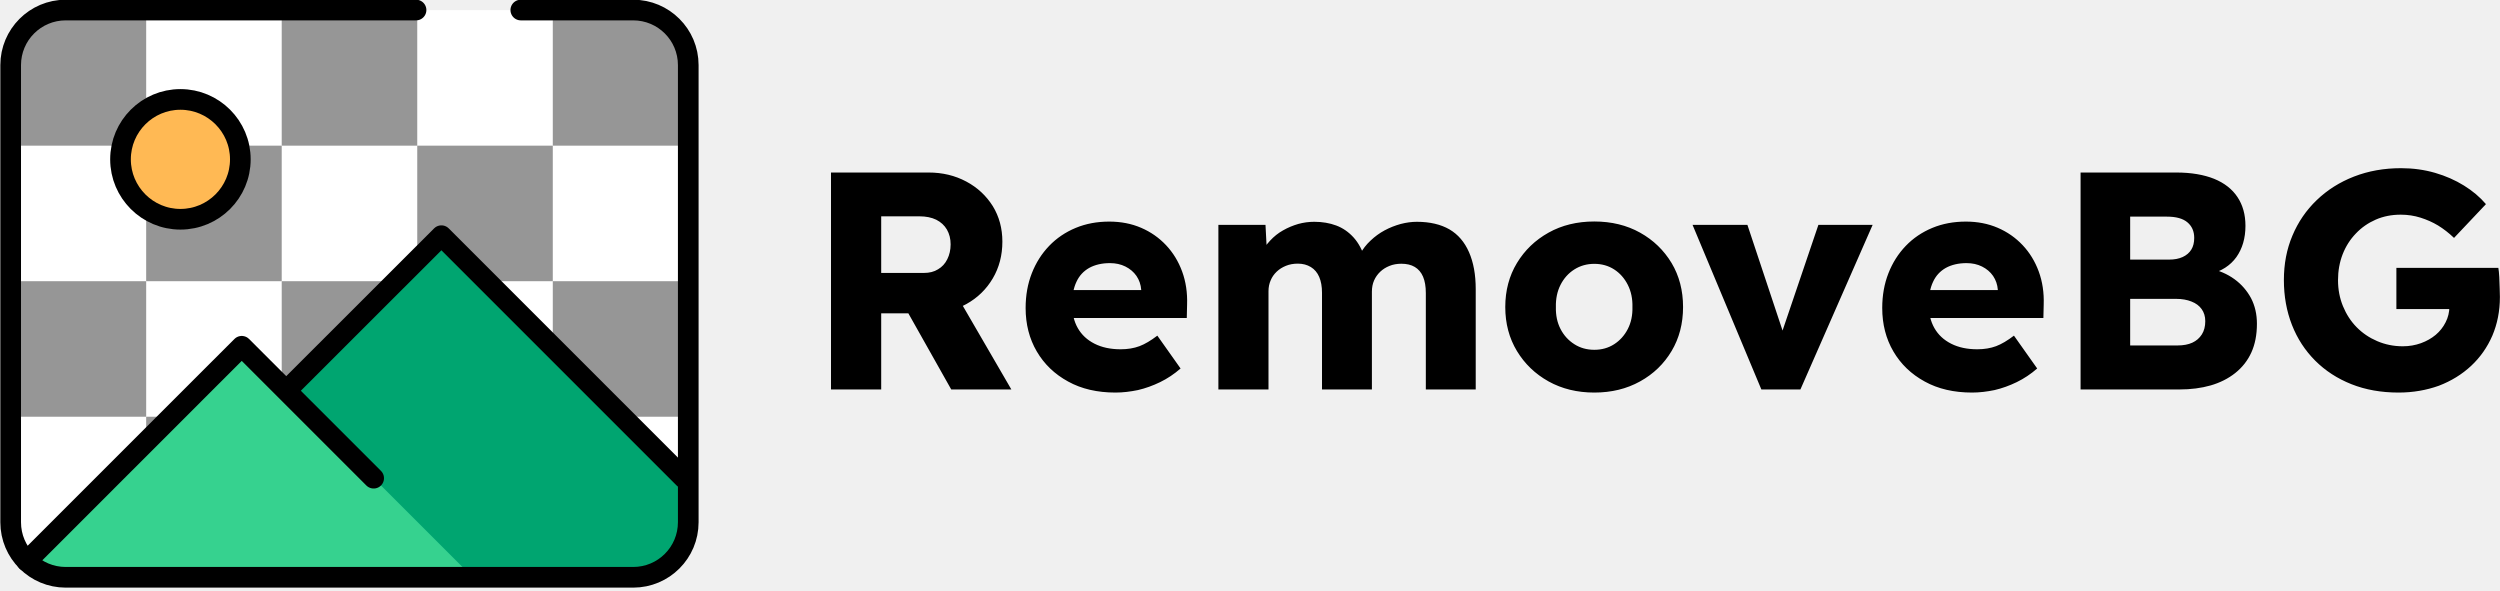
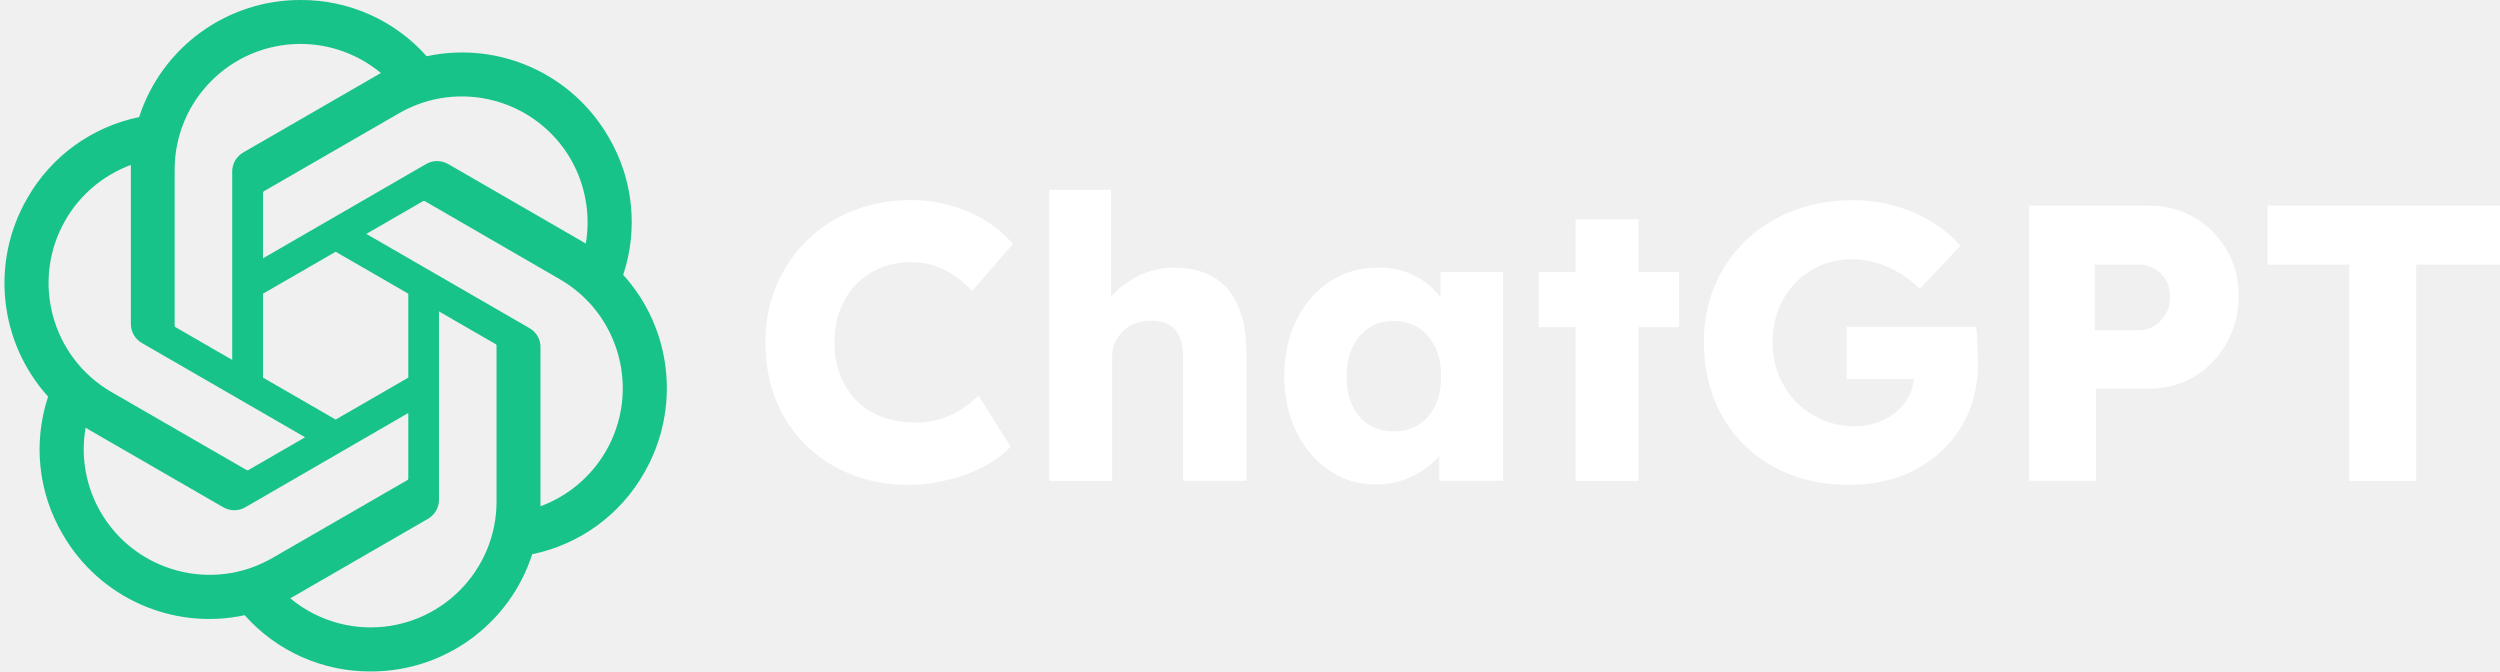
- <svg xmlns="http://www.w3.org/2000/svg" width="2420" height="572" fill="none">
-   <g clip-path="url(#clip0_2005_545)">
-     <mask id="a" style="mask-type:alpha" maskUnits="userSpaceOnUse" x="0" y="0" width="2420" height="572">
-       <path fill="#D9D9D9" d="M0 0h2420v572H0z" />
-     </mask>
-     <g mask="url(#a)">
-       <path d="M10.3 63.124v442.501c0 29.5 23.9 53.3 53.3 53.3h549.401c29.5 0 53.3-23.9 53.3-53.3v-442.5c0-29.5-23.9-53.3-53.3-53.3h-549.3c-29.5-.1-53.4 23.8-53.4 53.3z" fill="#fff" />
-       <path d="M41.9 9.8h99.601v131.201h-131.2v-97.4L41.9 9.8zm592.9 0h-99.7v131.201h131.2v-97.4L634.8 9.8zM141.501 272.199v131.2h-131.2v-131.2h131.2z" fill="#969696" />
-       <path d="M272.7 141v131.2H141.5V141h131.2zm0 262.398v131.2H141.5v-131.2h131.2z" fill="#969696" />
-       <path d="M403.899 9.8v131.201h-131.2V9.801h131.2zm0 262.399v131.2h-131.2v-131.2h131.2zM535.1 141v131.2H403.9V141h131.2zm0 262.398v131.2H403.9v-131.2h131.2zm131.2-131.199v131.2H535.1v-131.2h131.2z" fill="#969696" />
-       <path d="M666.299 505.564v-38.4l-239-239-330.6 330.6c.9.1 1.8.1 2.7.1H613c29.5.1 53.3-23.8 53.3-53.3z" fill="#00A570" />
-       <path d="M25.906 543.288c9.7 9.7 23 15.599 37.7 15.599h394.1l-223.7-223.699-208.1 208.1z" fill="#36D28F" />
-       <path d="M25.906 543.288l208.1-208.1 127.7 127.7m-84.622-84.651l150.2-150.1 234.7 234.7" stroke="#000" stroke-width="20" stroke-miterlimit="10" stroke-linecap="round" stroke-linejoin="round" />
-       <path d="M232.65 154.246c0 32-26 58-58 58s-58-26-58-58 26-58 58-58 58 26 58 58z" fill="#FFB954" />
-       <path d="M232.65 154.246c0 32-26 58-58 58s-58-26-58-58 26-58 58-58 58 26 58 58z" stroke="#000" stroke-width="20" stroke-miterlimit="10" stroke-linecap="round" stroke-linejoin="round" />
-       <path d="M402.734 9.723h-339.1c-29.5 0-53.3 23.9-53.3 53.3v442.5c0 29.5 23.9 53.3 53.3 53.3h549.3c29.5 0 53.3-23.9 53.3-53.3v-442.5c0-29.5-23.9-53.3-53.3-53.3h-108.8" stroke="#000" stroke-width="20" stroke-miterlimit="10" stroke-linecap="round" stroke-linejoin="round" />
-       <path d="M804.4 377V167h94.5c13.4 0 25.5 2.9 36.4 8.7 10.9 5.8 19.4 13.8 25.7 23.8 6.2 10.1 9.3 21.6 9.3 34.4 0 13.2-3.1 25.1-9.3 35.6-6.2 10.5-14.7 18.8-25.5 24.8s-23 9-36.6 9H853V377h-48.6zM853 264.2h41.4c5.2 0 9.8-1.1 13.6-3.5 3.9-2.3 6.9-5.5 9-9.8 2.1-4.2 3.2-9 3.2-14.4s-1.2-10.1-3.6-14.3c-2.4-4.1-5.8-7.2-10.3-9.5-4.5-2.2-10-3.3-16.3-3.3h-37v54.8zM920.8 377l-53.4-94.8 52.2-7.5L979 377h-58.2zm159 3c-17.6 0-32.9-3.5-45.9-10.7-13-7.1-23.1-16.8-30.3-29.1-7.199-12.3-10.799-26.3-10.799-42.1 0-12.2 2-23.4 6-33.6 3.999-10.2 9.599-19 16.799-26.5 7.2-7.5 15.8-13.3 25.7-17.4 9.9-4.1 20.7-6.1 32.5-6.1 11.2 0 21.5 2 30.8 6s17.3 9.6 24.1 16.8c6.8 7.2 12 15.7 15.6 25.5 3.6 9.8 5.2 20.5 4.8 32.1l-.3 12.9h-126.9l-6.9-27h94.8l-5.1 5.7v-6c-.4-5-1.9-9.4-4.6-13.4-2.7-3.9-6.3-6.9-10.7-9.1-4.4-2.2-9.4-3.3-15-3.3-7.8 0-14.5 1.6-20 4.6-5.5 3.1-9.7 7.6-12.4 13.5-2.8 5.9-4.2 13.2-4.2 21.8 0 8.8 1.8 16.5 5.5 23s9.1 11.5 16.2 15.1c7.1 3.6 15.5 5.4 25.3 5.4 6.8 0 12.8-1 18.2-3 5.3-2 11-5.4 17.3-10.2l22.5 31.8c-6.2 5.4-12.8 9.8-19.8 13.2-7 3.4-14.2 6-21.5 7.7-7.3 1.5-14.5 2.4-21.7 2.4zm99.6-3.001v-159.3h45.6l1.5 28.8-6.3.3c2.4-5.2 5.4-9.8 9.2-13.8 3.7-4 7.9-7.4 12.6-10 4.7-2.7 9.6-4.7 14.7-6.2 5.1-1.4 10.2-2.1 15.5-2.1 7.8 0 14.9 1.2 21.3 3.6 6.4 2.4 12 6.3 16.8 11.6 4.8 5.3 8.6 12.4 11.4 21.4l-7.5-.6 2.4-4.8c2.6-4.8 5.9-9.1 10.1-13 4.1-3.9 8.6-7.2 13.6-9.9s10.2-4.7 15.6-6.2c5.4-1.4 10.6-2.1 15.6-2.1 12.6 0 23.1 2.5 31.5 7.3 8.4 4.9 14.7 12.3 19 22.1 4.3 9.8 6.5 21.7 6.5 35.7v97.2h-48.3v-93.3c0-6.4-.9-11.7-2.7-15.9-1.8-4.2-4.5-7.3-8-9.4-3.5-2.1-7.9-3.1-13-3.1-4.2 0-8.1.7-11.5 2.1-3.5 1.4-6.5 3.3-9 5.7-2.5 2.4-4.5 5.2-5.9 8.4-1.4 3.2-2.1 6.8-2.1 10.8v94.7h-48.3v-93.6c0-6-.9-11.1-2.7-15.3-1.8-4.2-4.5-7.4-8.1-9.6-3.6-2.2-7.8-3.3-12.6-3.3-4.2 0-8.1.7-11.5 2.1-3.5 1.4-6.5 3.3-9 5.7-2.5 2.4-4.5 5.2-5.8 8.4-1.4 3.2-2.1 6.7-2.1 10.5v95.1h-48.5zm363.9 3.003c-16.6 0-31.3-3.6-44.3-10.8-12.9-7.2-23.1-17-30.6-29.4-7.5-12.4-11.3-26.6-11.3-42.6s3.8-30.2 11.3-42.6c7.5-12.4 17.7-22.2 30.6-29.4 12.9-7.2 27.6-10.8 44.3-10.8 16.6 0 31.4 3.6 44.3 10.8 12.9 7.2 23 17 30.5 29.4 7.4 12.4 11.1 26.6 11.1 42.6s-3.7 30.2-11.1 42.6c-7.4 12.4-17.5 22.2-30.5 29.4-13 7.2-27.7 10.8-44.3 10.8zm0-41.4c7.2 0 13.6-1.8 19.2-5.4 5.6-3.6 10-8.5 13.2-14.7 3.2-6.2 4.7-13.3 4.5-21.3.2-8-1.3-15.2-4.5-21.5-3.2-6.3-7.6-11.3-13.2-14.9-5.6-3.6-12-5.4-19.2-5.4-7.2 0-13.6 1.8-19.3 5.4-5.7 3.6-10.2 8.6-13.4 14.9-3.2 6.3-4.7 13.5-4.5 21.5-.2 8 1.3 15.1 4.5 21.3 3.2 6.2 7.7 11.1 13.4 14.7 5.6 3.6 12.1 5.4 19.3 5.4zm161.7 38.397l-66.6-159.3h53.1l39.6 119.1-11.7 1.2 40.8-120.3h52.5l-69.9 159.3H1705zM1909 380c-17.6 0-32.9-3.5-45.9-10.7-13-7.1-23.1-16.8-30.3-29.1-7.2-12.3-10.8-26.3-10.8-42.1 0-12.2 2-23.4 6-33.6 4-10.2 9.6-19 16.8-26.5 7.2-7.5 15.8-13.3 25.7-17.4 9.9-4.1 20.7-6.1 32.5-6.1 11.2 0 21.5 2 30.8 6s17.3 9.6 24.1 16.8c6.8 7.2 12 15.7 15.6 25.5 3.6 9.8 5.2 20.5 4.8 32.1l-.3 12.9h-126.9l-6.9-27h94.8l-5.1 5.7v-6c-.4-5-1.9-9.4-4.6-13.4-2.7-3.9-6.3-6.9-10.7-9.1-4.4-2.2-9.4-3.3-15-3.3-7.8 0-14.5 1.6-20 4.6-5.5 3.1-9.7 7.6-12.4 13.5-2.8 5.9-4.2 13.2-4.2 21.8 0 8.8 1.8 16.5 5.5 23s9.1 11.5 16.2 15.1c7.1 3.6 15.5 5.4 25.3 5.4 6.8 0 12.8-1 18.2-3 5.3-2 11-5.4 17.3-10.2l22.5 31.8c-6.2 5.4-12.8 9.8-19.8 13.2-7 3.4-14.2 6-21.5 7.7-7.3 1.5-14.5 2.4-21.7 2.4zm105-3V167h92.7c14.4 0 26.6 2.1 36.6 6.1 10 4.1 17.5 10 22.6 17.7 5.1 7.7 7.7 16.9 7.7 27.8 0 12-3 22.1-8.8 30.3-5.9 8.2-14.5 13.7-25.7 16.5l-.6-5.7c9.4 2 17.5 5.5 24.4 10.5 6.9 5 12.2 11.2 16.1 18.4 3.8 7.3 5.7 15.6 5.7 24.8 0 10.6-1.8 19.9-5.4 27.8-3.6 7.9-8.8 14.5-15.6 19.9-6.8 5.4-14.8 9.4-23.8 12-9.1 2.6-19.2 3.9-30.2 3.9H2014zm48-125.7h37.5c5.2 0 9.6-.8 13.3-2.5 3.7-1.7 6.5-4.1 8.4-7.2 1.9-3.1 2.8-6.8 2.8-11.3 0-6.4-2.2-11.4-6.6-15.1-4.4-3.7-11-5.5-19.8-5.5H2062v41.6zm0 83.1h45.9c5.6 0 10.4-.9 14.3-2.7 3.9-1.8 6.9-4.4 9.2-8 2.2-3.5 3.3-7.7 3.3-12.8 0-4.6-1.2-8.5-3.5-11.7-2.3-3.2-5.5-5.6-9.8-7.3-4.2-1.7-9.2-2.6-15-2.6H2062v45.1zm259.8 45.601c-16.8 0-32-2.7-45.6-8.1-13.6-5.4-25.3-13-35.1-22.8s-17.3-21.3-22.5-34.6c-5.2-13.3-7.8-27.8-7.8-43.4 0-15.6 2.7-29.9 8.3-43.1 5.5-13.1 13.3-24.5 23.5-34.3 10.2-9.8 22.2-17.4 36.1-22.8 13.9-5.4 29-8.1 45.5-8.1 11.6 0 22.5 1.5 32.9 4.5 10.3 3 19.6 7.1 28 12.3 8.4 5.2 15.5 11.2 21.3 18l-30.9 32.7c-5-4.8-10.2-8.8-15.4-12-5.3-3.2-11-5.7-17-7.6-6-1.9-12.4-2.9-19.2-2.9-8.8 0-16.9 1.6-24.2 4.8-7.3 3.2-13.7 7.6-19.2 13.4-5.5 5.7-9.8 12.4-12.8 20.1-3 7.7-4.5 16.1-4.5 25.1s1.6 17.4 4.8 25.2c3.2 7.8 7.6 14.6 13.2 20.3 5.6 5.7 12.2 10.2 19.9 13.5 7.7 3.3 15.9 5 24.8 5 6.2 0 12-1 17.6-3 5.5-2 10.2-4.7 14.3-8.1 4-3.4 7.2-7.4 9.6-12.2 2.4-4.7 3.6-9.8 3.6-15.1v-7.8l6.6 10.2h-57.9v-39.9h98.7c.4 2.2.7 5.2.9 9 .2 3.8.3 7.5.4 11.1.1 3.6.2 6.3.2 8.1 0 13.6-2.5 26.1-7.3 37.4-4.9 11.3-11.8 21.1-20.6 29.3s-19.2 14.6-31.2 19.2c-12 4.3-25 6.6-39 6.6z" fill="#000" />
-     </g>
-   </g>
-   <defs>
-     <clipPath id="clip0_2005_545">
-       <path fill="#fff" d="M0 0h2420v572H0z" />
-     </clipPath>
-   </defs>
+ <svg xmlns="http://www.w3.org/2000/svg" viewBox="0 0 1906.7 512">
+   <path d="M475.3 209.6c11.6-34.9 7.6-73.1-11-104.8-27.9-48.6-84.1-73.7-138.9-61.9C301 15.4 265.9-.2 229.2 0c-56.1-.1-105.8 36-123.1 89.3-36 7.4-67.1 29.9-85.3 61.9C-7.3 199.7-.9 260.9 36.7 302.5c-11.6 34.9-7.6 73.1 11 104.8 27.9 48.6 84.1 73.7 138.9 61.9 24.4 27.5 59.5 43.1 96.2 42.9 56.1.1 105.9-36 123.1-89.4 36-7.4 67.1-29.9 85.3-61.9 28.1-48.6 21.7-109.7-15.9-151.2zM282.8 478.5c-22.4 0-44.2-7.8-61.4-22.2.8-.4 2.1-1.2 3-1.7l102-58.9c5.2-3 8.4-8.5 8.4-14.5V237.5l43.1 24.9c.5.2.8.7.8 1.2v119c-.1 52.9-42.9 95.8-95.9 95.9zm-206.1-88c-11.2-19.4-15.3-42.2-11.4-64.3.8.4 2.1 1.3 3 1.8l102 58.9c5.2 3 11.6 3 16.8 0L311.4 315v49.8c0 .5-.2 1-.6 1.3l-103.1 59.5c-45.8 26.4-104.4 10.7-131-35.1zM49.9 167.9c11.2-19.5 28.9-34.3 49.9-42.1v121.3c0 6 3.2 11.5 8.4 14.5l124.5 71.9-43.1 24.9c-.4.3-1 .3-1.5.1L85 299c-45.8-26.5-61.6-85.2-35.1-131.1zm354 82.4l-124.5-71.9 43.1-24.9c.4-.3 1-.3 1.5-.1L427 213c45.9 26.5 61.6 85.2 35.1 131.1-11.2 19.4-28.9 34.3-49.9 42V264.8c.1-6-3.1-11.5-8.3-14.5zm42.9-64.5c-.8-.5-2.1-1.3-3-1.8l-102-58.9c-5.2-3-11.6-3-16.8 0L200.6 197v-49.8c0-.5.2-1 .6-1.3l103.1-59.5c45.9-26.5 104.6-10.7 131.1 35.2 11.1 19.4 15.1 42.1 11.4 64.2zm-269.7 88.7L134 249.6c-.5-.2-.8-.7-.8-1.2v-119c0-53 43-95.9 96-95.9 22.4 0 44.1 7.9 61.3 22.2-.8.4-2.1 1.2-3 1.7l-102 58.9c-5.2 3-8.4 8.5-8.4 14.5v143.7zm23.5-50.5l55.4-32 55.4 32v64L256 320l-55.4-32v-64z" fill="#18c389" />
+   <path d="M692.7 369.8c-15.8 0-30.4-2.7-43.6-8-13.3-5.3-24.9-12.8-34.7-22.5-9.8-9.7-17.4-21.2-22.7-34.5-5.3-13.3-7.9-27.9-7.9-43.9 0-15.6 2.8-30 8.4-43.2 5.6-13.2 13.4-24.6 23.3-34.4 9.9-9.7 21.6-17.3 35.1-22.6s28.2-8.1 44.3-8.1c10 0 19.8 1.3 29.4 3.9 9.6 2.6 18.5 6.4 26.9 11.5 8.3 5.1 15.4 11.2 21.4 18.1l-31.2 35.7c-4.2-4.4-8.7-8.3-13.4-11.6-4.7-3.3-9.9-5.8-15.5-7.6-5.6-1.8-11.6-2.7-18-2.7-8 0-15.6 1.5-22.6 4.3-7.1 2.9-13.3 7-18.6 12.3-5.3 5.3-9.4 11.8-12.4 19.4-3 7.6-4.5 16.1-4.5 25.5 0 9.2 1.5 17.5 4.5 25s7.2 14 12.6 19.4c5.4 5.4 11.9 9.5 19.7 12.3 7.7 2.8 16.2 4.2 25.6 4.2 6.4 0 12.5-.9 18.3-2.7 5.8-1.8 11.1-4.2 16.1-7.4 4.9-3.1 9.2-6.6 13-10.6l24.6 39c-5 5.6-11.7 10.6-20 15s-17.5 7.9-27.6 10.3c-10.2 2.7-20.3 3.9-30.5 3.9zm107.6-3v-222h47.1v95.1l-9.6 3.6c2.2-7.2 6.2-13.7 11.9-19.7 5.7-5.9 12.5-10.6 20.5-14.3 8-3.6 16.4-5.4 25.2-5.4 12 0 22.1 2.5 30.3 7.4s14.4 12.2 18.6 21.9c4.2 9.7 6.3 21.6 6.3 35.5v97.8h-48.3v-93.9c0-6.4-.9-11.7-2.7-15.9-1.8-4.2-4.6-7.3-8.3-9.4-3.7-2.1-8.3-3-13.6-2.9-4.2 0-8.1.7-11.7 2-3.6 1.3-6.7 3.2-9.3 5.7-2.6 2.5-4.7 5.4-6.2 8.6-1.5 3.2-2.3 6.7-2.3 10.5v95.4h-47.9zm249.3 2.7c-13.4 0-25.3-3.5-35.8-10.7-10.5-7.1-18.9-16.9-25-29.4-6.2-12.5-9.3-26.6-9.3-42.5 0-16.2 3.1-30.5 9.3-42.9 6.2-12.4 14.7-22.1 25.5-29.3 10.8-7.1 23.1-10.6 36.9-10.6 7.6 0 14.6 1.1 20.9 3.3 6.3 2.2 11.8 5.3 16.6 9.1 4.8 3.9 8.9 8.4 12.3 13.5 3.4 5.1 5.9 10.6 7.5 16.4l-9.9-1.2v-37.8h47.7v159.3h-48.6v-38.4l10.8-.3c-1.6 5.6-4.2 10.9-7.8 15.9-3.6 5-8 9.4-13.2 13.2-5.2 3.8-11 6.8-17.4 9-6.5 2.3-13.3 3.4-20.5 3.4zm13.2-40.5c7.4 0 13.8-1.7 19.2-5.1 5.4-3.4 9.6-8.2 12.6-14.5 3-6.3 4.5-13.7 4.5-22.3 0-8.6-1.5-16-4.5-22.3-3-6.3-7.2-11.2-12.6-14.7-5.4-3.5-11.8-5.3-19.2-5.3-7.2 0-13.5 1.8-18.8 5.3-5.3 3.5-9.5 8.4-12.5 14.7-3 6.3-4.5 13.8-4.5 22.3 0 8.6 1.5 16 4.5 22.3 3 6.3 7.1 11.2 12.5 14.5 5.4 3.4 11.6 5.1 18.8 5.1zm110.7-79.5v-42h107.1v42h-107.1zm28.2 117.3V167.3h48v199.5h-48zm208.8 3c-16.8 0-32-2.7-45.6-8.1-13.6-5.4-25.3-13-35.1-22.8s-17.3-21.3-22.5-34.6c-5.2-13.3-7.8-27.8-7.8-43.3 0-15.6 2.7-29.9 8.3-43.1 5.5-13.1 13.3-24.5 23.5-34.3 10.2-9.8 22.2-17.4 36.1-22.8 13.9-5.4 29-8.1 45.5-8.1 11.6 0 22.5 1.5 32.9 4.5 10.3 3 19.6 7.1 28 12.3 8.4 5.2 15.5 11.2 21.3 18l-30.9 32.7c-5-4.8-10.2-8.8-15.4-12-5.3-3.2-11-5.7-17-7.6-6-1.9-12.4-2.9-19.2-2.9-8.8 0-16.9 1.6-24.2 4.8-7.3 3.2-13.7 7.6-19.2 13.4-5.5 5.7-9.8 12.4-12.8 20.1-3 7.7-4.5 16.1-4.5 25.1s1.6 17.4 4.8 25.2c3.2 7.8 7.6 14.6 13.2 20.3 5.6 5.7 12.2 10.2 19.9 13.5 7.7 3.3 15.9 5 24.8 5 6.2 0 12-1 17.6-3 5.5-2 10.2-4.7 14.3-8.1 4-3.4 7.2-7.4 9.6-12.2 2.4-4.7 3.6-9.8 3.6-15.1v-7.8l6.6 10.2h-57.9v-39.9h98.7c.4 2.2.7 5.2.9 9 .2 3.8.3 7.5.4 11.1.1 3.6.2 6.3.2 8.1 0 13.6-2.5 26.1-7.3 37.4-4.9 11.3-11.8 21.1-20.6 29.3s-19.2 14.6-31.2 19.2c-12 4.2-25 6.5-39 6.5zm137.1-3v-210h90.6c13.2 0 24.9 3 35.3 9 10.3 6 18.5 14.2 24.6 24.6 6.1 10.4 9.2 22.1 9.2 35.1 0 13.6-3.1 25.8-9.2 36.4-6.1 10.7-14.3 19.2-24.6 25.3-10.3 6.2-22 9.3-35.3 9.3h-39.6v70.2h-51zm50.1-114.9h33.3c4.4 0 8.4-1.1 12-3.3 3.6-2.2 6.5-5.2 8.7-9 2.2-3.8 3.3-8.2 3.3-13.2 0-5.2-1.1-9.6-3.3-13.2-2.2-3.6-5.1-6.4-8.7-8.4-3.6-2-7.6-3-12-3h-33.3v50.1zm194.1 114.9v-165h-62.4v-45h177.3v45h-63.9v165h-51z" fill="#fff" />
</svg>
